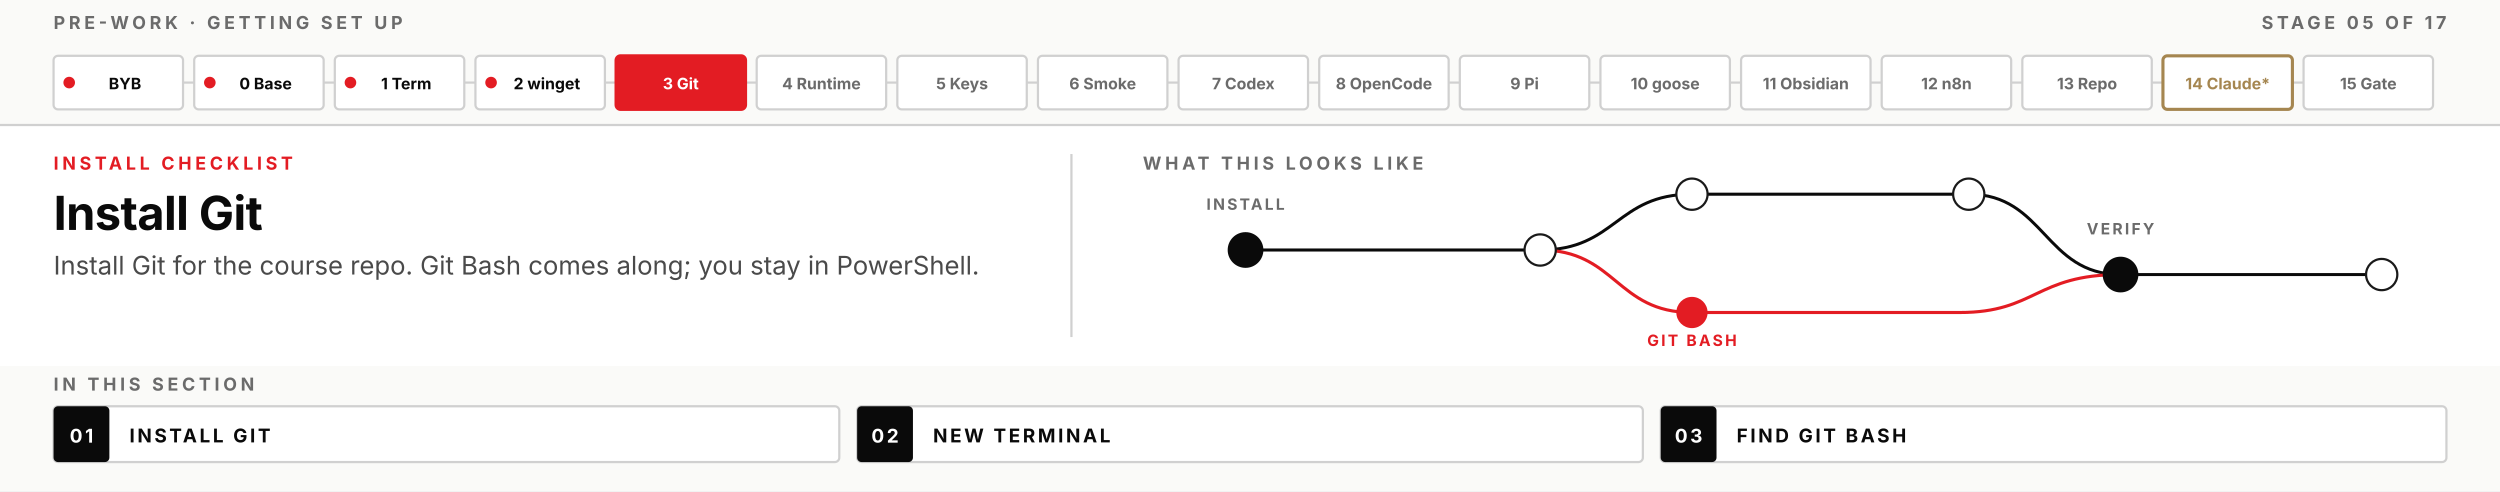
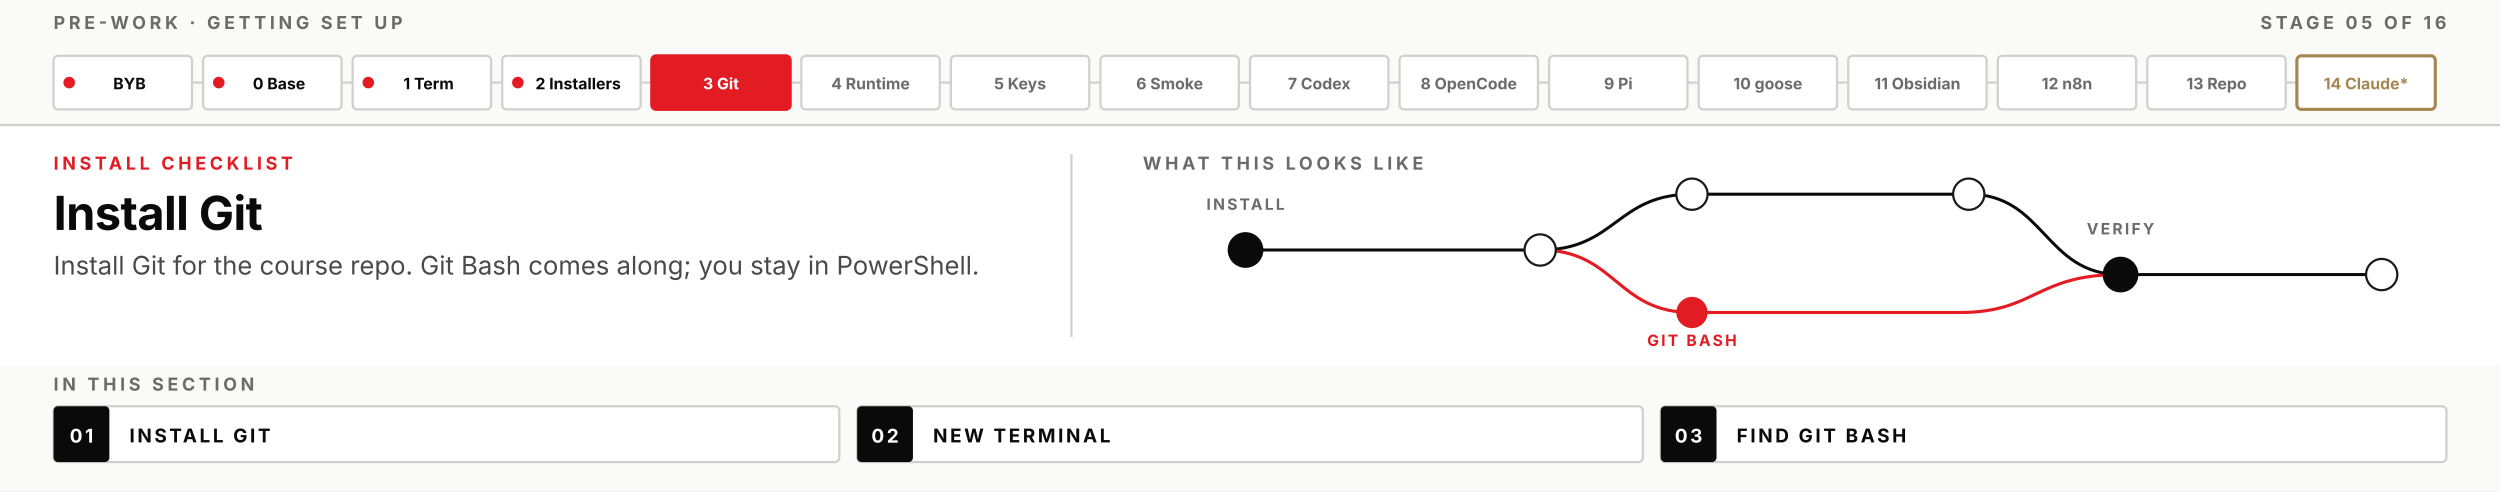
<svg xmlns="http://www.w3.org/2000/svg" viewBox="0 0 1120 220" role="img" aria-labelledby="title-install-pre-work-3-git-for-windows">
  <defs>
    <marker id="arrow" viewBox="0 0 8 8" refX="7" refY="4" markerWidth="6" markerHeight="6" orient="auto-start-reverse">
      <path d="M0 0 8 4 0 8Z" fill="#0A0A0A" />
    </marker>
    <marker id="arrow-red" viewBox="0 0 8 8" refX="7" refY="4" markerWidth="6" markerHeight="6" orient="auto-start-reverse">
      <path d="M0 0 8 4 0 8Z" fill="#E31C23" />
    </marker>
    <style>
      text { font-family: system-ui, "Inter", "Helvetica Neue", Arial, sans-serif; fill: #0A0A0A; }
      .micro { font-size: 8px; font-weight: 650; letter-spacing: 1.65px; }
      .tiny { font-size: 7px; font-weight: 650; letter-spacing: 1px; }
      .railtext { font-size: 7.1px; font-weight: 650; }
      .title { font-size: 21px; font-weight: 680; letter-spacing: -0.25px; }
      .purpose { font-size: 11.5px; font-weight: 430; fill: #4A4A4A; }
      .caption { font-size: 8.5px; font-weight: 650; letter-spacing: 1.15px; }
      .body { font-size: 9.5px; font-weight: 520; }
      .muted { fill: #6B6B6B; }
      .white { fill: #FFFFFF; }
      .red { fill: #E31C23; }
      .gold { fill: #A58650; }
      .line { fill: none; stroke: #0A0A0A; stroke-width: 1.35; vector-effect: non-scaling-stroke; }
      .hair { fill: none; stroke: #D0D0D0; stroke-width: 1; vector-effect: non-scaling-stroke; }
      .redline { fill: none; stroke: #E31C23; stroke-width: 1.4; vector-effect: non-scaling-stroke; }
      .goldline { fill: none; stroke: #A58650; stroke-width: 1.35; vector-effect: non-scaling-stroke; }
      .dash { stroke-dasharray: 5 4; }
    </style>
  </defs>
  <rect width="1120" height="220" fill="#FFFFFF" />
  <rect x="0" y="0" width="1120" height="56" fill="#FAFAF8" />
  <text x="24" y="13" class="micro muted">PRE-WORK · GETTING SET UP</text>
-   <text x="1096" y="13" class="micro muted" text-anchor="end">STAGE 05 OF 17</text>
-   <path d="M53 37H1061" class="hair" />
-   <rect x="24" y="25" width="58" height="24" rx="2" fill="#FFFFFF" stroke="#D0D0D0" stroke-width="1" />
+   <text x="1096" y="13" class="micro muted" text-anchor="end">STAGE 05 OF 16</text>
+   <path d="M55 37H1060" class="hair" />
+   <rect x="24" y="25" width="62" height="24" rx="2" fill="#FFFFFF" stroke="#D0D0D0" stroke-width="1" />
  <circle cx="31" cy="37" r="2.6" fill="#E31C23" />
-   <text x="56" y="40" class="railtext" text-anchor="middle">BYB</text>
-   <rect x="87" y="25" width="58" height="24" rx="2" fill="#FFFFFF" stroke="#D0D0D0" stroke-width="1" />
-   <circle cx="94" cy="37" r="2.6" fill="#E31C23" />
-   <text x="119" y="40" class="railtext" text-anchor="middle">0 Base</text>
-   <rect x="150" y="25" width="58" height="24" rx="2" fill="#FFFFFF" stroke="#D0D0D0" stroke-width="1" />
-   <circle cx="157" cy="37" r="2.6" fill="#E31C23" />
-   <text x="182" y="40" class="railtext" text-anchor="middle">1 Term</text>
-   <rect x="213" y="25" width="58" height="24" rx="2" fill="#FFFFFF" stroke="#D0D0D0" stroke-width="1" />
-   <circle cx="220" cy="37" r="2.6" fill="#E31C23" />
-   <text x="245" y="40" class="railtext" text-anchor="middle">2 winget</text>
-   <rect x="276" y="25" width="58" height="24" rx="2" fill="#E31C23" stroke="#E31C23" stroke-width="1.4" />
-   <text x="305" y="40" class="railtext white" text-anchor="middle">3 Git</text>
-   <rect x="339" y="25" width="58" height="24" rx="2" fill="#FFFFFF" stroke="#D0D0D0" stroke-width="1" />
-   <text x="368" y="40" class="railtext muted" text-anchor="middle">4 Runtime</text>
-   <rect x="402" y="25" width="58" height="24" rx="2" fill="#FFFFFF" stroke="#D0D0D0" stroke-width="1" />
-   <text x="431" y="40" class="railtext muted" text-anchor="middle">5 Keys</text>
-   <rect x="465" y="25" width="58" height="24" rx="2" fill="#FFFFFF" stroke="#D0D0D0" stroke-width="1" />
-   <text x="494" y="40" class="railtext muted" text-anchor="middle">6 Smoke</text>
-   <rect x="528" y="25" width="58" height="24" rx="2" fill="#FFFFFF" stroke="#D0D0D0" stroke-width="1" />
-   <text x="557" y="40" class="railtext muted" text-anchor="middle">7 Codex</text>
-   <rect x="591" y="25" width="58" height="24" rx="2" fill="#FFFFFF" stroke="#D0D0D0" stroke-width="1" />
-   <text x="620" y="40" class="railtext muted" text-anchor="middle">8 OpenCode</text>
-   <rect x="654" y="25" width="58" height="24" rx="2" fill="#FFFFFF" stroke="#D0D0D0" stroke-width="1" />
-   <text x="683" y="40" class="railtext muted" text-anchor="middle">9 Pi</text>
-   <rect x="717" y="25" width="58" height="24" rx="2" fill="#FFFFFF" stroke="#D0D0D0" stroke-width="1" />
-   <text x="746" y="40" class="railtext muted" text-anchor="middle">10 goose</text>
-   <rect x="780" y="25" width="58" height="24" rx="2" fill="#FFFFFF" stroke="#D0D0D0" stroke-width="1" />
-   <text x="809" y="40" class="railtext muted" text-anchor="middle">11 Obsidian</text>
-   <rect x="843" y="25" width="58" height="24" rx="2" fill="#FFFFFF" stroke="#D0D0D0" stroke-width="1" />
-   <text x="872" y="40" class="railtext muted" text-anchor="middle">12 n8n</text>
-   <rect x="906" y="25" width="58" height="24" rx="2" fill="#FFFFFF" stroke="#D0D0D0" stroke-width="1" />
-   <text x="935" y="40" class="railtext muted" text-anchor="middle">13 Repo</text>
-   <rect x="969" y="25" width="58" height="24" rx="2" fill="#FFFFFF" stroke="#A58650" stroke-width="1.4" />
-   <text x="998" y="40" class="railtext gold" text-anchor="middle">14 Claude*</text>
-   <rect x="1032" y="25" width="58" height="24" rx="2" fill="#FFFFFF" stroke="#D0D0D0" stroke-width="1" />
-   <text x="1061" y="40" class="railtext muted" text-anchor="middle">15 Gate</text>
+   <text x="58" y="40" class="railtext" text-anchor="middle">BYB</text>
+   <rect x="91" y="25" width="62" height="24" rx="2" fill="#FFFFFF" stroke="#D0D0D0" stroke-width="1" />
+   <circle cx="98" cy="37" r="2.6" fill="#E31C23" />
+   <text x="125" y="40" class="railtext" text-anchor="middle">0 Base</text>
+   <rect x="158" y="25" width="62" height="24" rx="2" fill="#FFFFFF" stroke="#D0D0D0" stroke-width="1" />
+   <circle cx="165" cy="37" r="2.6" fill="#E31C23" />
+   <text x="192" y="40" class="railtext" text-anchor="middle">1 Term</text>
+   <rect x="225" y="25" width="62" height="24" rx="2" fill="#FFFFFF" stroke="#D0D0D0" stroke-width="1" />
+   <circle cx="232" cy="37" r="2.6" fill="#E31C23" />
+   <text x="259" y="40" class="railtext" text-anchor="middle">2 Installers</text>
+   <rect x="292" y="25" width="62" height="24" rx="2" fill="#E31C23" stroke="#E31C23" stroke-width="1.4" />
+   <text x="323" y="40" class="railtext white" text-anchor="middle">3 Git</text>
+   <rect x="359" y="25" width="62" height="24" rx="2" fill="#FFFFFF" stroke="#D0D0D0" stroke-width="1" />
+   <text x="390" y="40" class="railtext muted" text-anchor="middle">4 Runtime</text>
+   <rect x="426" y="25" width="62" height="24" rx="2" fill="#FFFFFF" stroke="#D0D0D0" stroke-width="1" />
+   <text x="457" y="40" class="railtext muted" text-anchor="middle">5 Keys</text>
+   <rect x="493" y="25" width="62" height="24" rx="2" fill="#FFFFFF" stroke="#D0D0D0" stroke-width="1" />
+   <text x="524" y="40" class="railtext muted" text-anchor="middle">6 Smoke</text>
+   <rect x="560" y="25" width="62" height="24" rx="2" fill="#FFFFFF" stroke="#D0D0D0" stroke-width="1" />
+   <text x="591" y="40" class="railtext muted" text-anchor="middle">7 Codex</text>
+   <rect x="627" y="25" width="62" height="24" rx="2" fill="#FFFFFF" stroke="#D0D0D0" stroke-width="1" />
+   <text x="658" y="40" class="railtext muted" text-anchor="middle">8 OpenCode</text>
+   <rect x="694" y="25" width="62" height="24" rx="2" fill="#FFFFFF" stroke="#D0D0D0" stroke-width="1" />
+   <text x="725" y="40" class="railtext muted" text-anchor="middle">9 Pi</text>
+   <rect x="761" y="25" width="62" height="24" rx="2" fill="#FFFFFF" stroke="#D0D0D0" stroke-width="1" />
+   <text x="792" y="40" class="railtext muted" text-anchor="middle">10 goose</text>
+   <rect x="828" y="25" width="62" height="24" rx="2" fill="#FFFFFF" stroke="#D0D0D0" stroke-width="1" />
+   <text x="859" y="40" class="railtext muted" text-anchor="middle">11 Obsidian</text>
+   <rect x="895" y="25" width="62" height="24" rx="2" fill="#FFFFFF" stroke="#D0D0D0" stroke-width="1" />
+   <text x="926" y="40" class="railtext muted" text-anchor="middle">12 n8n</text>
+   <rect x="962" y="25" width="62" height="24" rx="2" fill="#FFFFFF" stroke="#D0D0D0" stroke-width="1" />
+   <text x="993" y="40" class="railtext muted" text-anchor="middle">13 Repo</text>
+   <rect x="1029" y="25" width="62" height="24" rx="2" fill="#FFFFFF" stroke="#A58650" stroke-width="1.4" />
+   <text x="1060" y="40" class="railtext gold" text-anchor="middle">14 Claude*</text>
  <path d="M0 56H1120" class="hair" />
  <text x="24" y="76" class="micro red">INSTALL CHECKLIST</text>
  <text x="24" y="103" class="title">Install Git</text>
  <text x="24" y="123" class="purpose">Install Git for the course repo. Git Bash comes along; you stay in PowerShell.</text>
  <path d="M480 69V151" class="hair" />
  <text x="512" y="76" class="micro muted">WHAT THIS LOOKS LIKE</text>
  <g aria-label="Git commit graph">
    <path d="M558 112H690C724 112 724 87 758 87H882C916 87 916 123 950 123H1067" class="line" />
    <path d="M690 112C724 112 724 140 758 140H878C912 140 912 123 950 123" class="redline" />
    <circle cx="558" cy="112" r="8" fill="#0A0A0A" />
    <circle cx="690" cy="112" r="7" fill="#FFFFFF" stroke="#1A1A1A" />
    <circle cx="758" cy="87" r="7" fill="#FFFFFF" stroke="#1A1A1A" />
    <circle cx="758" cy="140" r="7" fill="#E31C23" />
    <circle cx="882" cy="87" r="7" fill="#FFFFFF" stroke="#1A1A1A" />
    <circle cx="950" cy="123" r="8" fill="#0A0A0A" />
    <circle cx="1067" cy="123" r="7" fill="#FFFFFF" stroke="#1A1A1A" />
    <text x="558" y="94" class="tiny muted" text-anchor="middle">INSTALL</text>
    <text x="758" y="155" class="tiny red" text-anchor="middle">GIT BASH</text>
    <text x="950" y="105" class="tiny muted" text-anchor="middle">VERIFY</text>
  </g>
  <rect x="0" y="164" width="1120" height="56" fill="#FAFAF8" />
  <text x="24" y="175" class="micro muted">IN THIS SECTION</text>
  <rect x="24.00" y="182" width="352.00" height="25" rx="2" fill="#FFFFFF" stroke="#D0D0D0" />
  <rect x="24.00" y="182" width="25" height="25" rx="2" fill="#0A0A0A" />
  <text x="36.50" y="198.3" class="caption white" text-anchor="middle">01</text>
  <text x="58.00" y="198.2" class="caption">INSTALL GIT</text>
  <rect x="384.00" y="182" width="352.00" height="25" rx="2" fill="#FFFFFF" stroke="#D0D0D0" />
  <rect x="384.00" y="182" width="25" height="25" rx="2" fill="#0A0A0A" />
  <text x="396.50" y="198.3" class="caption white" text-anchor="middle">02</text>
  <text x="418.00" y="198.2" class="caption">NEW TERMINAL</text>
  <rect x="744.00" y="182" width="352.00" height="25" rx="2" fill="#FFFFFF" stroke="#D0D0D0" />
  <rect x="744.00" y="182" width="25" height="25" rx="2" fill="#0A0A0A" />
  <text x="756.50" y="198.3" class="caption white" text-anchor="middle">03</text>
  <text x="778.00" y="198.2" class="caption">FIND GIT BASH</text>
</svg>
